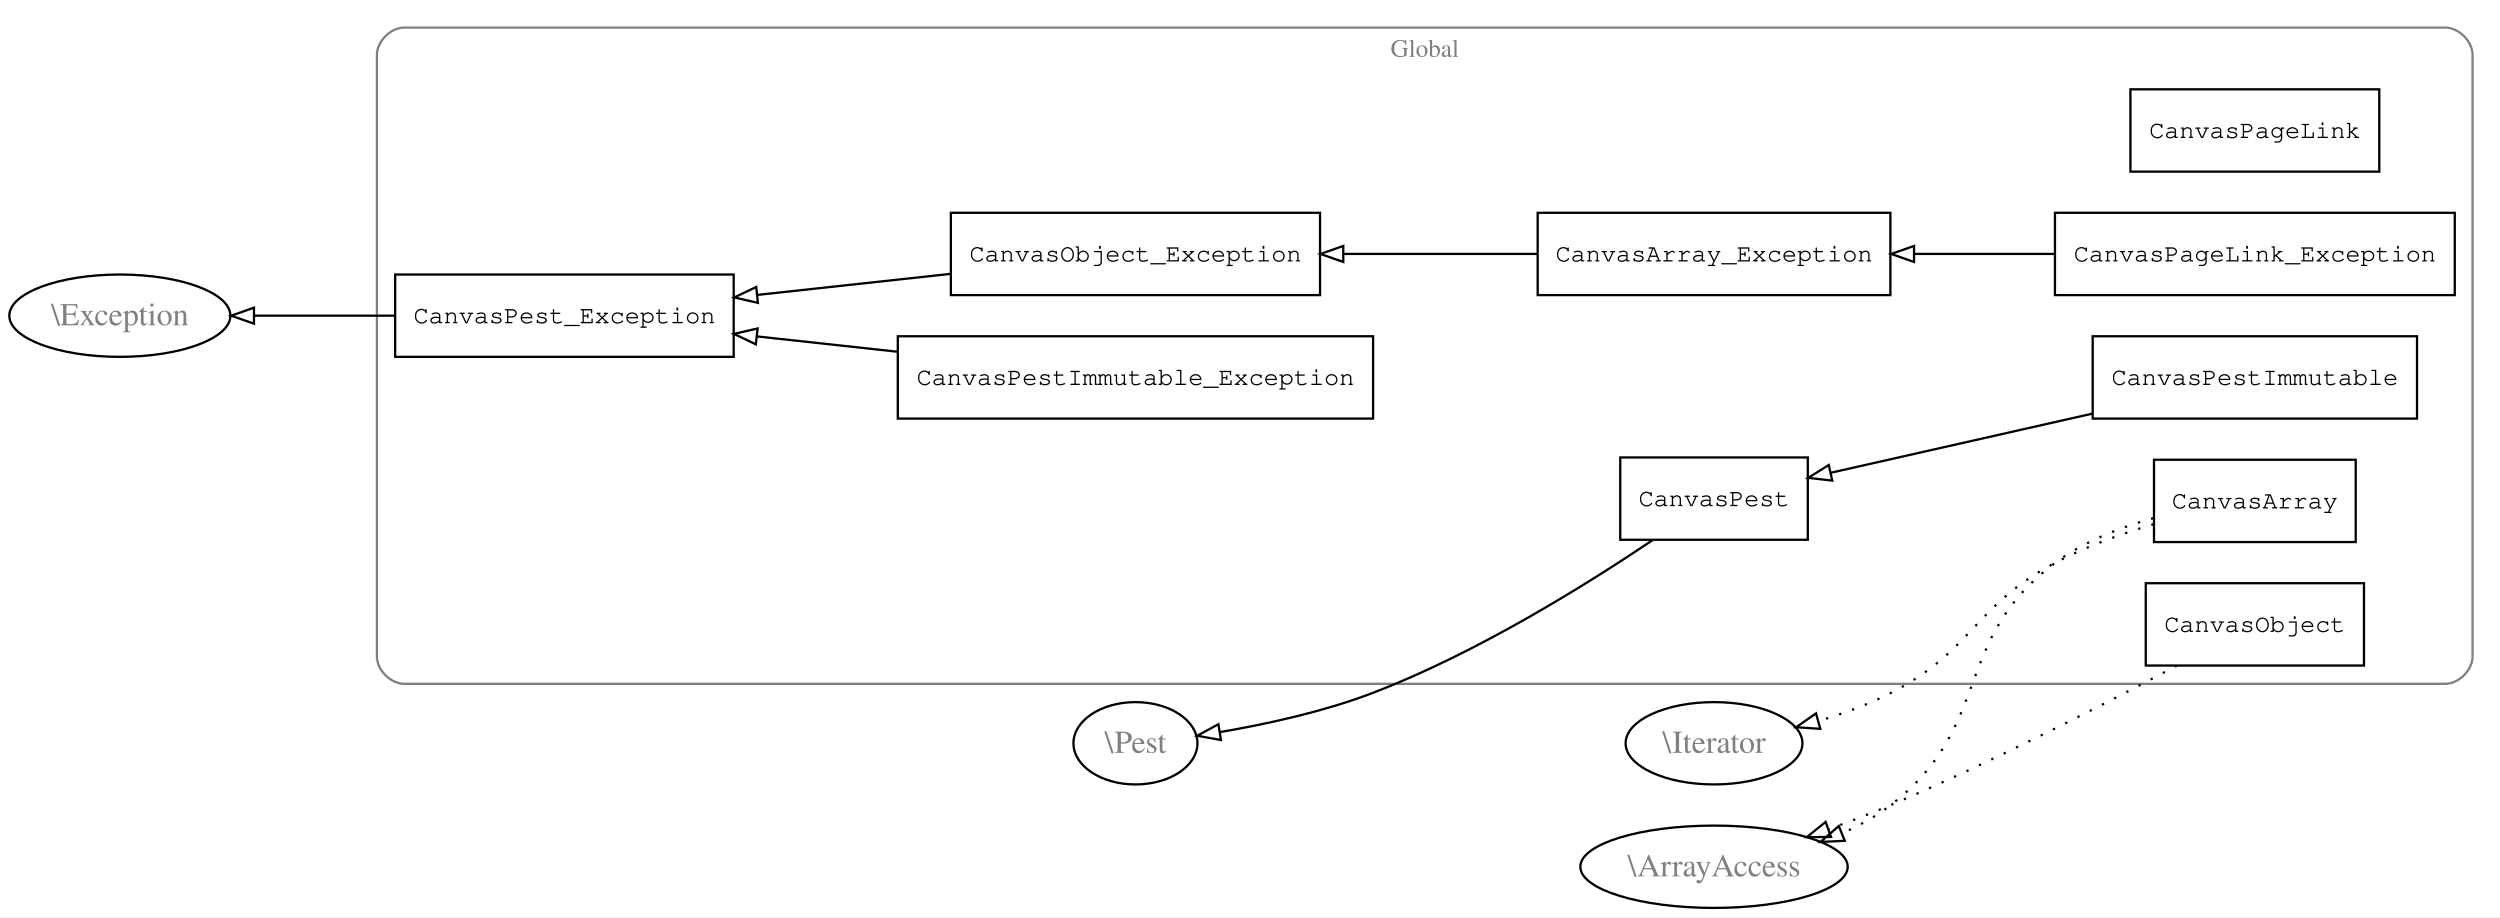
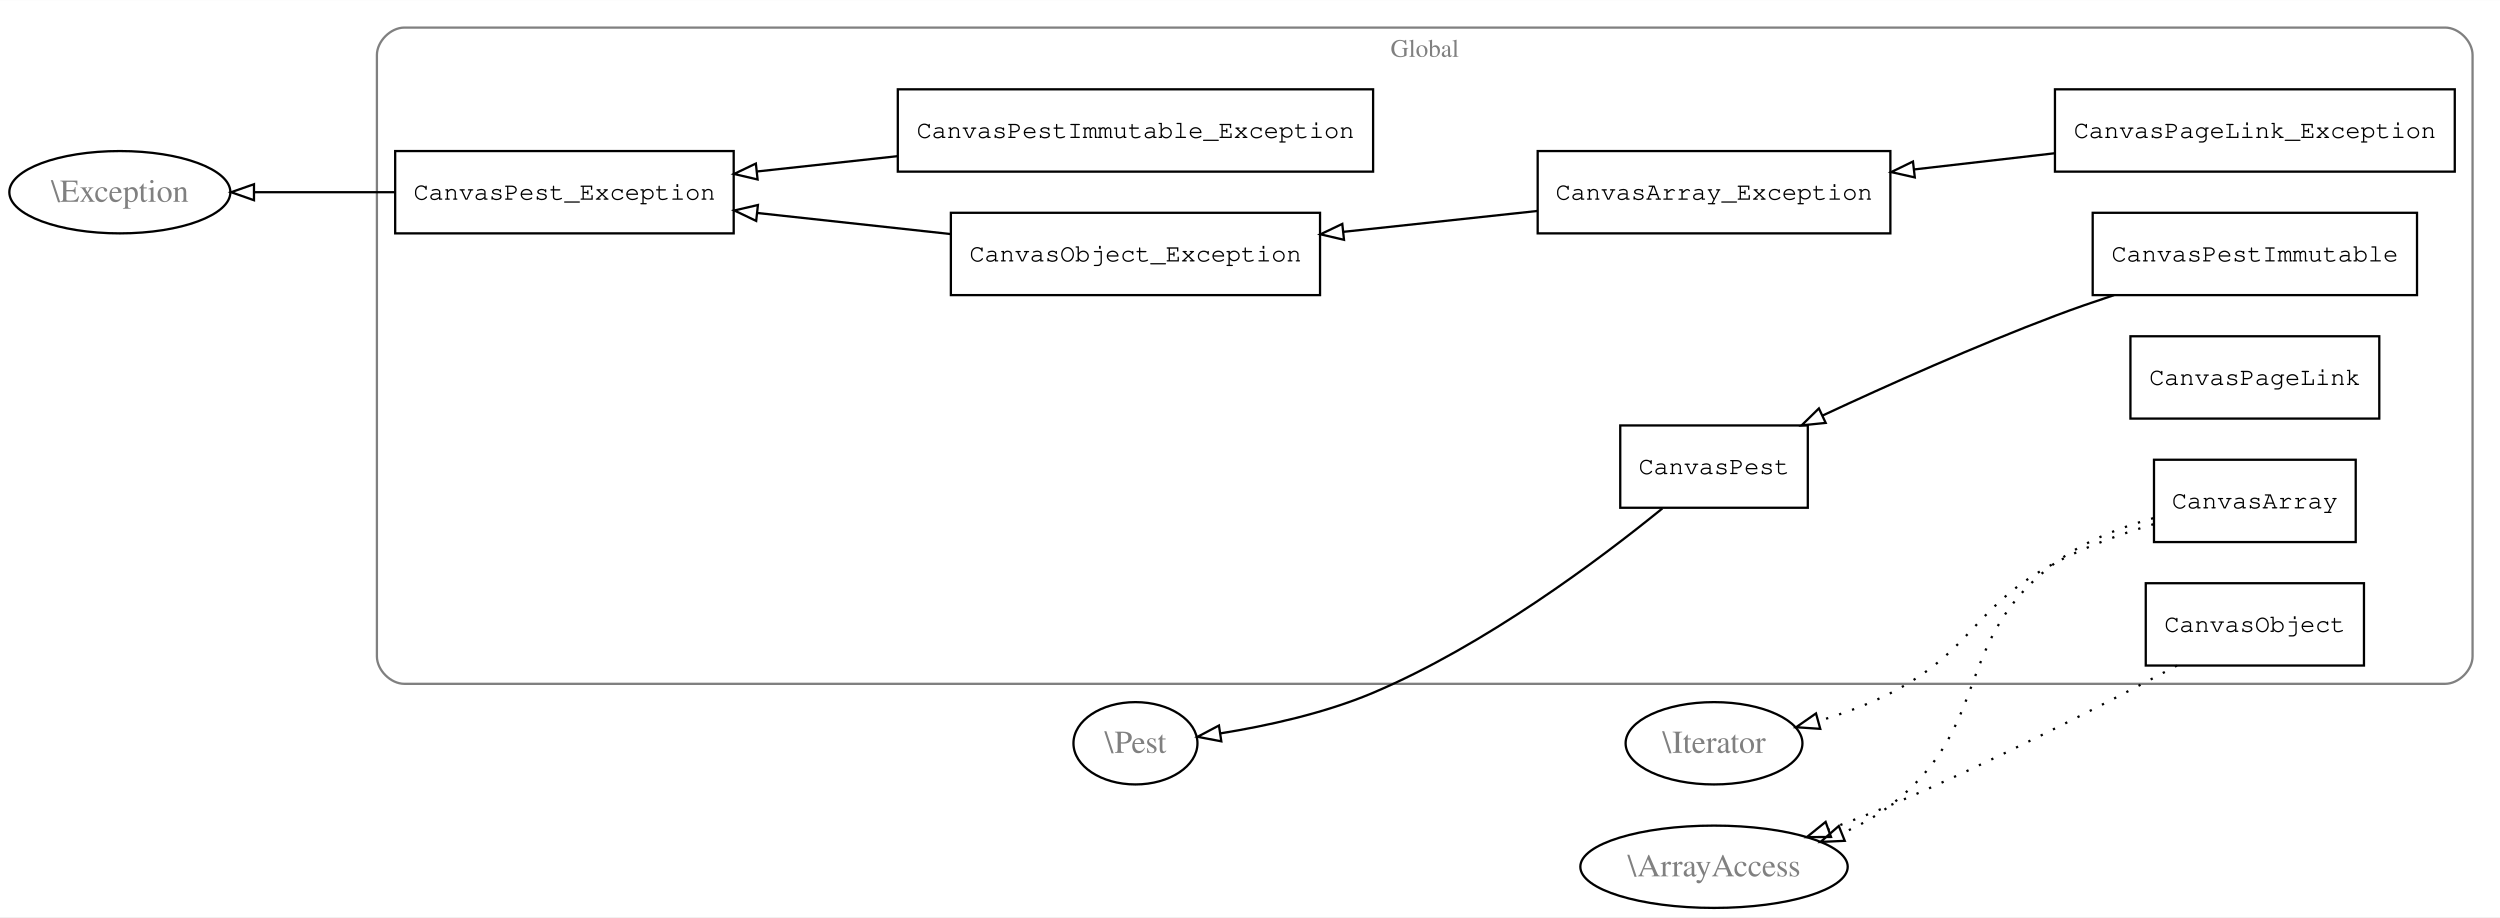
<svg xmlns="http://www.w3.org/2000/svg" width="1093pt" height="401pt" viewBox="0.00 0.00 1093.33 401.00">
  <g id="graph0" class="graph" transform="scale(1 1) rotate(0) translate(4 397)">
    <polygon fill="white" stroke="none" points="-4,4 -4,-397 1089.33,-397 1089.33,4 -4,4" />
    <g id="clust1" class="cluster">
      <path fill="none" stroke="gray" d="M172.834,-98C172.834,-98 1065.33,-98 1065.33,-98 1071.33,-98 1077.33,-104 1077.33,-110 1077.33,-110 1077.33,-373 1077.33,-373 1077.33,-379 1071.33,-385 1065.33,-385 1065.33,-385 172.834,-385 172.834,-385 166.834,-385 160.834,-379 160.834,-373 160.834,-373 160.834,-110 160.834,-110 160.834,-104 166.834,-98 172.834,-98" />
      <text text-anchor="middle" x="619.084" y="-372.2" font-family="Times,serif" font-size="11.00" fill="gray">Global</text>
    </g>
    <g id="node1" class="node">
-       <polygon fill="none" stroke="black" points="1036.54,-358 927.706,-358 927.706,-322 1036.54,-322 1036.54,-358" />
-       <text text-anchor="middle" x="982.122" y="-336.7" font-family="Courier,monospace" font-size="11.00">CanvasPageLink</text>
-     </g>
-     <g id="node2" class="node">
-       <polygon fill="none" stroke="black" points="1069.55,-304 894.696,-304 894.696,-268 1069.55,-268 1069.55,-304" />
-       <text text-anchor="middle" x="982.122" y="-282.7" font-family="Courier,monospace" font-size="11.00">CanvasPageLink_Exception</text>
-     </g>
-     <g id="node8" class="node">
-       <polygon fill="none" stroke="black" points="822.721,-304 668.475,-304 668.475,-268 822.721,-268 822.721,-304" />
-       <text text-anchor="middle" x="745.598" y="-282.7" font-family="Courier,monospace" font-size="11.00">CanvasArray_Exception</text>
-     </g>
-     <g id="edge1" class="edge">
-       <path fill="none" stroke="black" d="M894.793,-286C874.682,-286 853.263,-286 833.142,-286" />
-       <polygon fill="none" stroke="black" points="833.068,-282.5 823.068,-286 833.068,-289.5 833.068,-282.5" />
-     </g>
-     <g id="node3" class="node">
-       <polygon fill="none" stroke="black" points="1053.04,-250 911.201,-250 911.201,-214 1053.04,-214 1053.04,-250" />
-       <text text-anchor="middle" x="982.122" y="-228.7" font-family="Courier,monospace" font-size="11.00">CanvasPestImmutable</text>
-     </g>
-     <g id="node5" class="node">
-       <polygon fill="none" stroke="black" points="786.609,-197 704.587,-197 704.587,-161 786.609,-161 786.609,-197" />
-       <text text-anchor="middle" x="745.598" y="-175.7" font-family="Courier,monospace" font-size="11.00">CanvasPest</text>
-     </g>
-     <g id="edge2" class="edge">
-       <path fill="none" stroke="black" d="M911.392,-216.242C874.561,-207.918 830.198,-197.893 796.784,-190.342" />
-       <polygon fill="none" stroke="black" points="797.311,-186.873 786.786,-188.082 795.768,-193.7 797.311,-186.873" />
-     </g>
-     <g id="node4" class="node">
-       <polygon fill="none" stroke="black" points="596.503,-250 388.639,-250 388.639,-214 596.503,-214 596.503,-250" />
-       <text text-anchor="middle" x="492.571" y="-228.7" font-family="Courier,monospace" font-size="11.00">CanvasPestImmutable_Exception</text>
-     </g>
-     <g id="node6" class="node">
-       <polygon fill="none" stroke="black" points="316.866,-277 168.823,-277 168.823,-241 316.866,-241 316.866,-277" />
-       <text text-anchor="middle" x="242.845" y="-255.7" font-family="Courier,monospace" font-size="11.00">CanvasPest_Exception</text>
-     </g>
-     <g id="edge3" class="edge">
-       <path fill="none" stroke="black" d="M388.665,-243.216C368.175,-245.449 346.898,-247.768 327.163,-249.919" />
-       <polygon fill="none" stroke="black" points="326.559,-246.464 316.997,-251.027 327.317,-253.423 326.559,-246.464" />
+       <polygon fill="none" stroke="black" points="786.609,-211 704.587,-211 704.587,-175 786.609,-175 786.609,-211" />
+       <text text-anchor="middle" x="745.598" y="-189.7" font-family="Courier,monospace" font-size="11.00">CanvasPest</text>
    </g>
    <g id="node11" class="node">
      <ellipse fill="none" stroke="black" cx="492.571" cy="-72" rx="27.113" ry="18" />
      <text text-anchor="middle" x="492.571" y="-67.8" font-family="Times,serif" font-size="14.00" fill="gray">\Pest</text>
    </g>
-     <g id="edge4" class="edge">
-       <path fill="none" stroke="black" d="M718.774,-160.877C690.116,-141.577 641.878,-111.458 596.287,-94 574.822,-85.781 549.597,-80.322 529.516,-76.898" />
-       <polygon fill="none" stroke="black" points="529.961,-73.425 519.531,-75.289 528.847,-80.335 529.961,-73.425" />
+     <g id="edge1" class="edge">
+       <path fill="none" stroke="black" d="M723.015,-174.712C695.425,-152.291 645.335,-114.725 596.287,-94 575.115,-85.054 549.894,-79.584 529.743,-76.336" />
+       <polygon fill="none" stroke="black" points="530.123,-72.854 519.715,-74.834 529.086,-79.777 530.123,-72.854" />
+     </g>
+     <g id="node2" class="node">
+       <polygon fill="none" stroke="black" points="1053.04,-304 911.201,-304 911.201,-268 1053.04,-268 1053.04,-304" />
+       <text text-anchor="middle" x="982.122" y="-282.7" font-family="Courier,monospace" font-size="11.00">CanvasPestImmutable</text>
+     </g>
+     <g id="edge2" class="edge">
+       <path fill="none" stroke="black" d="M920.526,-267.993C911.873,-265.141 903.126,-262.103 894.909,-259 860.175,-245.882 821.913,-228.787 792.953,-215.282" />
+       <polygon fill="none" stroke="black" points="794.433,-212.11 783.893,-211.033 791.461,-218.448 794.433,-212.11" />
+     </g>
+     <g id="node3" class="node">
+       <polygon fill="none" stroke="black" points="316.866,-331 168.823,-331 168.823,-295 316.866,-295 316.866,-331" />
+       <text text-anchor="middle" x="242.845" y="-309.7" font-family="Courier,monospace" font-size="11.00">CanvasPest_Exception</text>
    </g>
    <g id="node12" class="node">
-       <ellipse fill="none" stroke="black" cx="48.417" cy="-259" rx="48.334" ry="18" />
-       <text text-anchor="middle" x="48.417" y="-254.8" font-family="Times,serif" font-size="14.00" fill="gray">\Exception</text>
+       <ellipse fill="none" stroke="black" cx="48.417" cy="-313" rx="48.334" ry="18" />
+       <text text-anchor="middle" x="48.417" y="-308.8" font-family="Times,serif" font-size="14.00" fill="gray">\Exception</text>
    </g>
-     <g id="edge5" class="edge">
-       <path fill="none" stroke="black" d="M168.822,-259C148.454,-259 126.611,-259 107.249,-259" />
-       <polygon fill="none" stroke="black" points="107.073,-255.5 97.073,-259 107.073,-262.5 107.073,-255.5" />
+     <g id="edge3" class="edge">
+       <path fill="none" stroke="black" d="M168.822,-313C148.454,-313 126.611,-313 107.249,-313" />
+       <polygon fill="none" stroke="black" points="107.073,-309.5 97.073,-313 107.073,-316.5 107.073,-309.5" />
    </g>
-     <g id="node7" class="node">
+     <g id="node4" class="node">
+       <polygon fill="none" stroke="black" points="596.503,-358 388.639,-358 388.639,-322 596.503,-322 596.503,-358" />
+       <text text-anchor="middle" x="492.571" y="-336.7" font-family="Courier,monospace" font-size="11.00">CanvasPestImmutable_Exception</text>
+     </g>
+     <g id="edge4" class="edge">
+       <path fill="none" stroke="black" d="M388.665,-328.784C368.175,-326.551 346.898,-324.232 327.163,-322.081" />
+       <polygon fill="none" stroke="black" points="327.317,-318.577 316.997,-320.973 326.559,-325.536 327.317,-318.577" />
+     </g>
+     <g id="node5" class="node">
      <polygon fill="none" stroke="black" points="1026.23,-196 938.009,-196 938.009,-160 1026.23,-160 1026.23,-196" />
      <text text-anchor="middle" x="982.122" y="-174.7" font-family="Courier,monospace" font-size="11.00">CanvasArray</text>
    </g>
    <g id="node13" class="node">
      <ellipse fill="none" stroke="black" cx="745.598" cy="-72" rx="38.669" ry="18" />
      <text text-anchor="middle" x="745.598" y="-67.8" font-family="Times,serif" font-size="14.00" fill="gray">\Iterator</text>
    </g>
-     <g id="edge6" class="edge">
+     <g id="edge5" class="edge">
      <path fill="none" stroke="black" stroke-dasharray="1,5" d="M937.785,-167.794C923.67,-163.598 908.219,-158.041 894.909,-151 858.832,-131.916 859.202,-112.672 822.909,-94 813.053,-88.929 801.862,-84.874 791.146,-81.696" />
      <polygon fill="none" stroke="black" points="792.062,-78.318 781.49,-79.02 790.192,-85.064 792.062,-78.318" />
    </g>
    <g id="node14" class="node">
      <ellipse fill="none" stroke="black" cx="745.598" cy="-18" rx="58.465" ry="18" />
      <text text-anchor="middle" x="745.598" y="-13.8" font-family="Times,serif" font-size="14.00" fill="gray">\ArrayAccess</text>
    </g>
-     <g id="edge7" class="edge">
+     <g id="edge6" class="edge">
      <path fill="none" stroke="black" stroke-dasharray="1,5" d="M937.682,-170.437C923.092,-166.394 907.375,-160.258 894.909,-151 849.189,-117.043 868.001,-79.787 822.909,-45 816.502,-40.057 809.115,-35.971 801.515,-32.608" />
      <polygon fill="none" stroke="black" points="802.773,-29.341 792.189,-28.854 800.159,-35.835 802.773,-29.341" />
+     </g>
+     <g id="node6" class="node">
+       <polygon fill="none" stroke="black" points="1036.54,-250 927.706,-250 927.706,-214 1036.54,-214 1036.54,-250" />
+       <text text-anchor="middle" x="982.122" y="-228.7" font-family="Courier,monospace" font-size="11.00">CanvasPageLink</text>
+     </g>
+     <g id="node7" class="node">
+       <polygon fill="none" stroke="black" points="822.721,-331 668.475,-331 668.475,-295 822.721,-295 822.721,-331" />
+       <text text-anchor="middle" x="745.598" y="-309.7" font-family="Courier,monospace" font-size="11.00">CanvasArray_Exception</text>
    </g>
    <g id="node10" class="node">
      <polygon fill="none" stroke="black" points="573.295,-304 411.847,-304 411.847,-268 573.295,-268 573.295,-304" />
      <text text-anchor="middle" x="492.571" y="-282.7" font-family="Courier,monospace" font-size="11.00">CanvasObject_Exception</text>
    </g>
+     <g id="edge7" class="edge">
+       <path fill="none" stroke="black" d="M668.259,-304.789C641.538,-301.915 611.284,-298.661 583.553,-295.678" />
+       <polygon fill="none" stroke="black" points="583.778,-292.182 573.461,-294.593 583.029,-299.142 583.778,-292.182" />
+     </g>
+     <g id="node8" class="node">
+       <polygon fill="none" stroke="black" points="1069.55,-358 894.696,-358 894.696,-322 1069.55,-322 1069.55,-358" />
+       <text text-anchor="middle" x="982.122" y="-336.7" font-family="Courier,monospace" font-size="11.00">CanvasPageLink_Exception</text>
+     </g>
    <g id="edge8" class="edge">
-       <path fill="none" stroke="black" d="M668.259,-286C641.538,-286 611.284,-286 583.553,-286" />
-       <polygon fill="none" stroke="black" points="583.461,-282.5 573.461,-286 583.461,-289.5 583.461,-282.5" />
+       <path fill="none" stroke="black" d="M894.793,-330.061C874.682,-327.746 853.263,-325.28 833.142,-322.964" />
+       <polygon fill="none" stroke="black" points="833.403,-319.471 823.068,-321.804 832.602,-326.425 833.403,-319.471" />
    </g>
    <g id="node9" class="node">
      <polygon fill="none" stroke="black" points="1029.84,-142 934.409,-142 934.409,-106 1029.84,-106 1029.84,-142" />
      <text text-anchor="middle" x="982.122" y="-120.7" font-family="Courier,monospace" font-size="11.00">CanvasObject</text>
    </g>
    <g id="edge9" class="edge">
      <path fill="none" stroke="black" stroke-dasharray="1,5" d="M948.042,-105.986C916.415,-89.123 867.134,-63.781 822.909,-45 814.265,-41.329 804.933,-37.735 795.863,-34.427" />
      <polygon fill="none" stroke="black" points="796.762,-31.032 786.167,-30.961 794.405,-37.623 796.762,-31.032" />
    </g>
    <g id="edge10" class="edge">
-       <path fill="none" stroke="black" d="M411.825,-277.308C384.86,-274.369 354.686,-271.081 327.432,-268.11" />
-       <polygon fill="none" stroke="black" points="327.462,-264.593 317.142,-266.989 326.704,-271.552 327.462,-264.593" />
+       <path fill="none" stroke="black" d="M411.825,-294.692C384.86,-297.631 354.686,-300.919 327.432,-303.89" />
+       <polygon fill="none" stroke="black" points="326.704,-300.448 317.142,-305.011 327.462,-307.407 326.704,-300.448" />
    </g>
  </g>
</svg>
